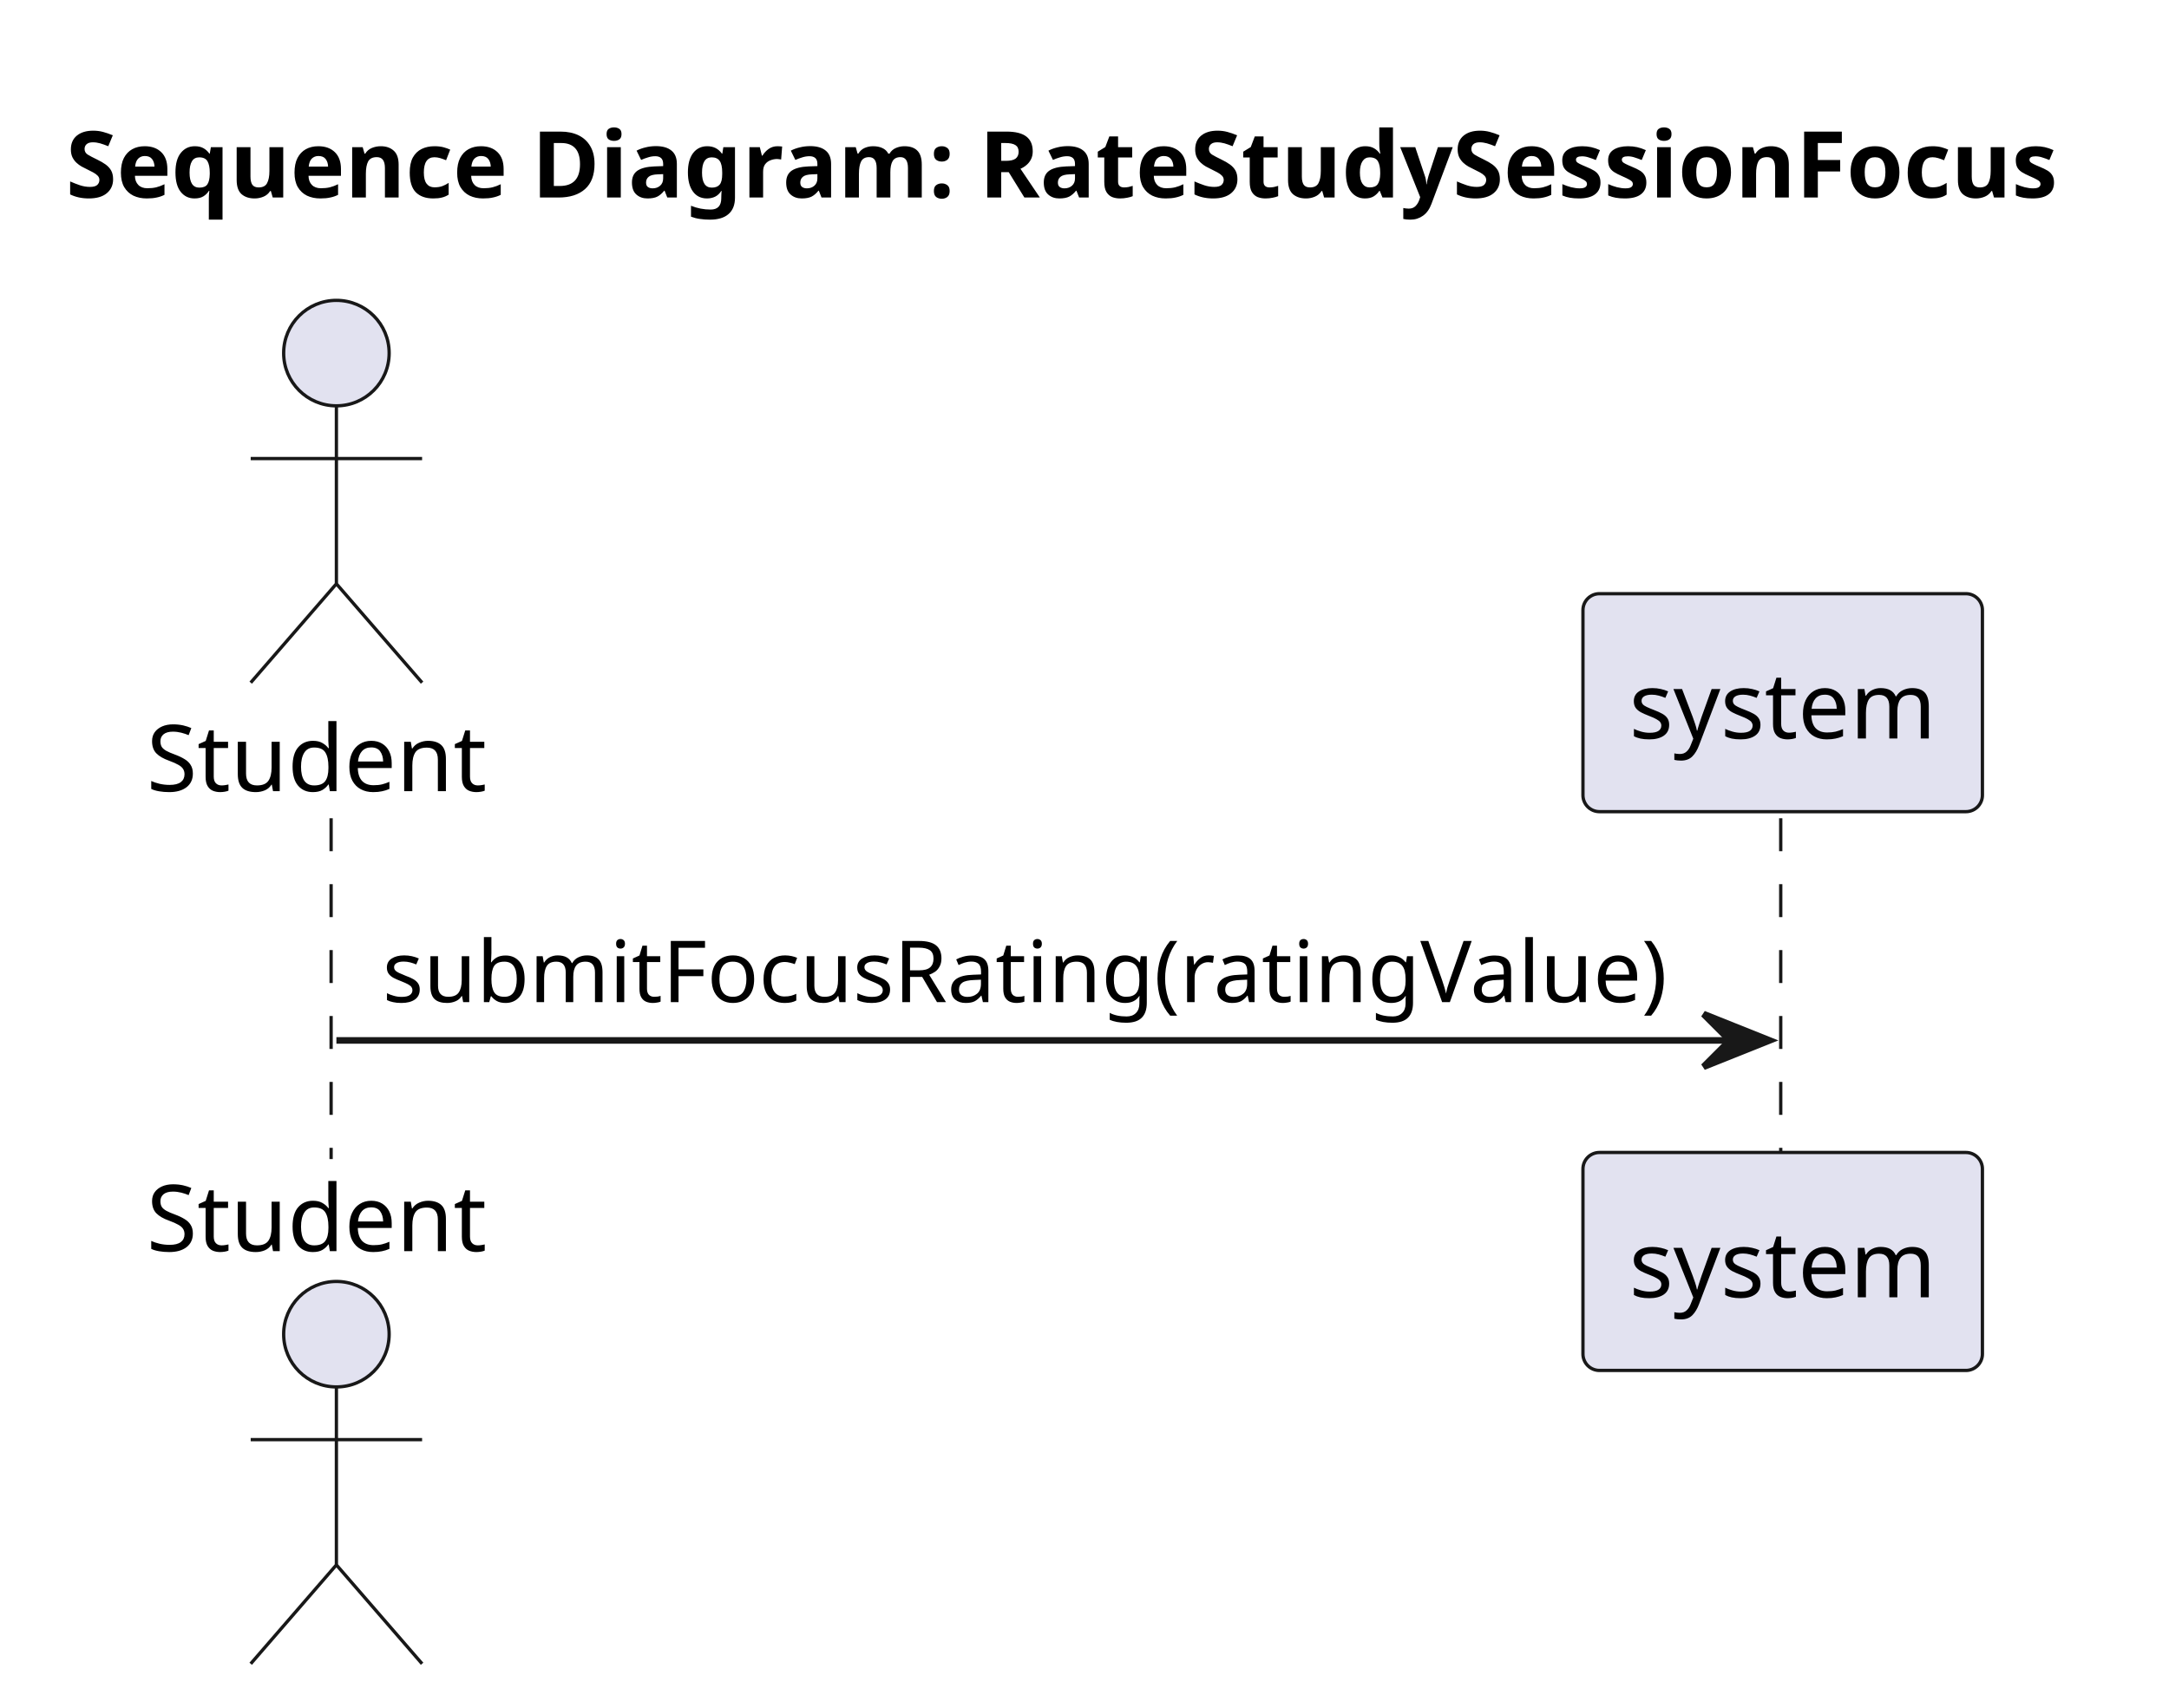
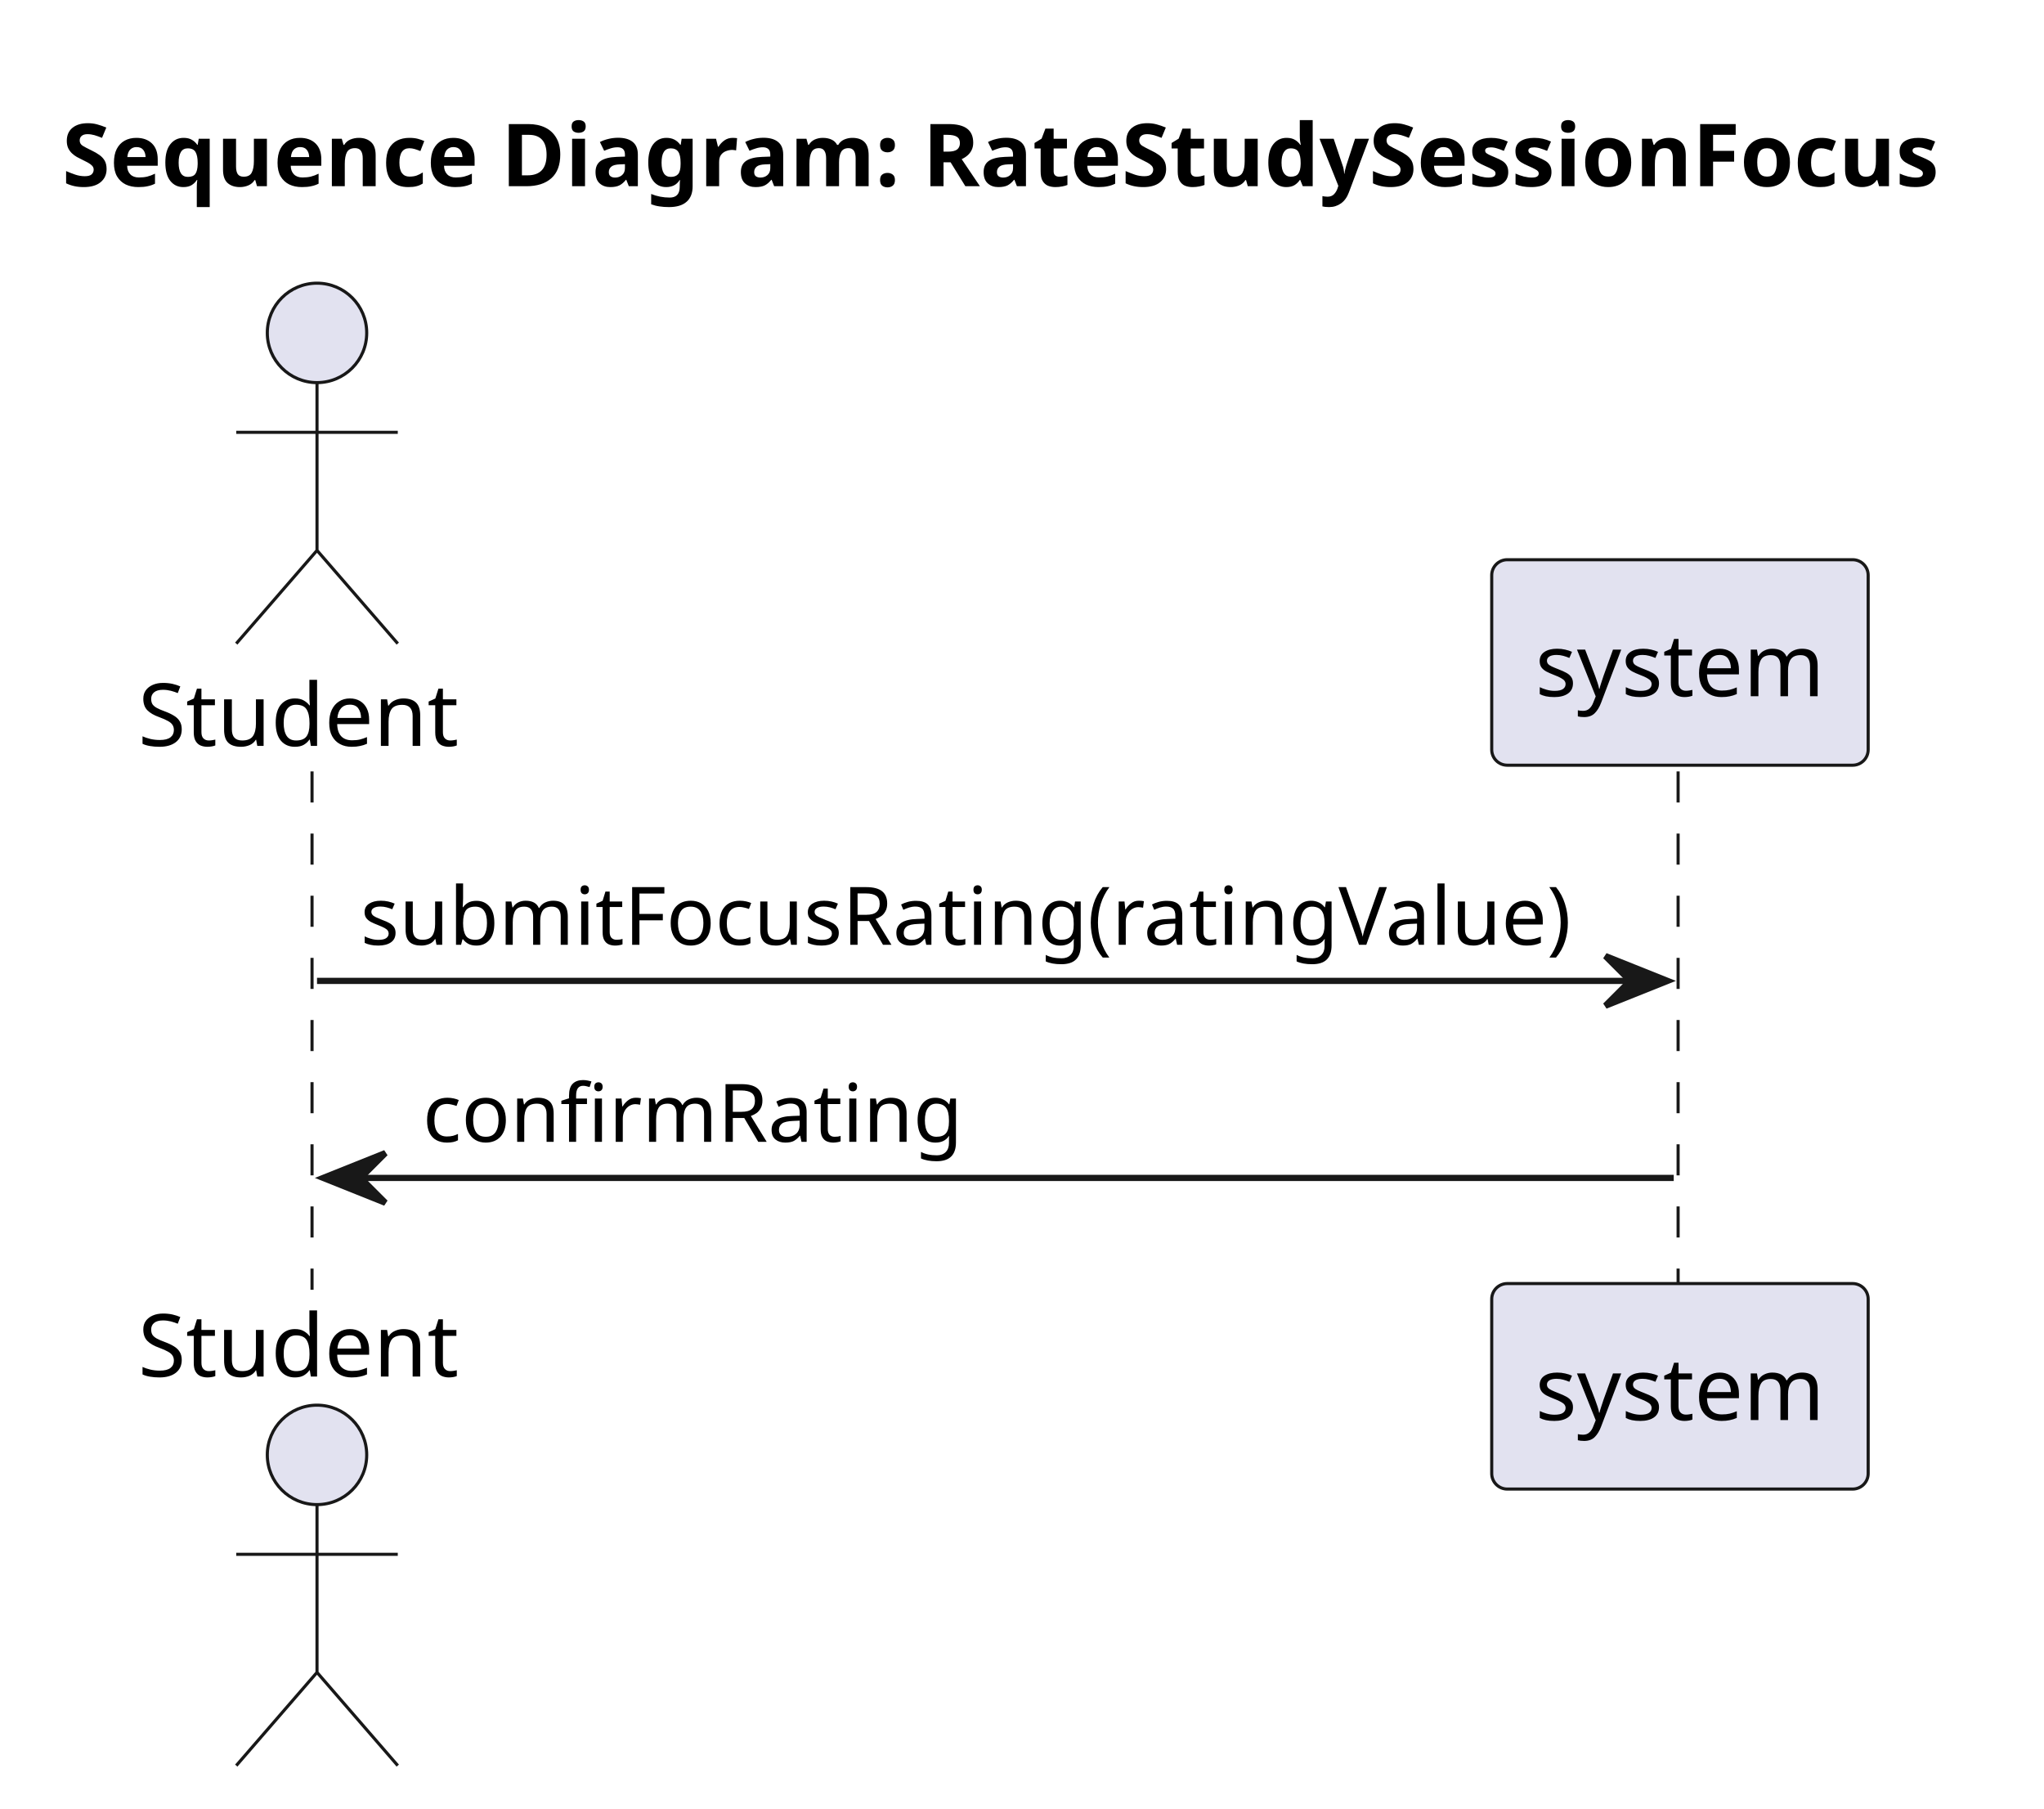
- <svg xmlns="http://www.w3.org/2000/svg" contentStyleType="text/css" data-diagram-type="SEQUENCE" height="259px" preserveAspectRatio="none" style="width:329px;height:259px;background:#FFFFFF;" version="1.1" viewBox="0 0 329 259" width="329px" zoomAndPan="magnify">
+ <svg xmlns="http://www.w3.org/2000/svg" contentStyleType="text/css" data-diagram-type="SEQUENCE" height="291px" preserveAspectRatio="none" style="width:329px;height:291px;background:#FFFFFF;" version="1.1" viewBox="0 0 329 291" width="329px" zoomAndPan="magnify">
  <defs />
  <g>
    <text fill="#000000" font-family="sans-serif" font-size="14" font-weight="bold" lengthAdjust="spacing" textLength="301.923" x="10" y="29.966">Sequence Diagram: RateStudySessionFocus</text>
    <g class="participant-lifeline" data-entity-uid="part1" data-qualified-name="Actor" id="part1-lifeline">
      <g>
-         <rect fill="#000000" fill-opacity="0" height="51.706" width="8" x="47.026" y="124.136" />
-         <line style="stroke:#181818;stroke-width:0.5;stroke-dasharray:5,5;" x1="50.224" x2="50.224" y1="124.136" y2="175.842" />
+         <rect fill="#000000" fill-opacity="0" height="83.412" width="8" x="47.026" y="124.136" />
+         <line style="stroke:#181818;stroke-width:0.5;stroke-dasharray:5,5;" x1="50.224" x2="50.224" y1="124.136" y2="207.548" />
      </g>
    </g>
    <g class="participant-lifeline" data-entity-uid="part2" data-qualified-name="System" id="part2-lifeline">
      <g>
-         <rect fill="#000000" fill-opacity="0" height="51.706" width="8" x="266.403" y="124.136" />
-         <line style="stroke:#181818;stroke-width:0.5;stroke-dasharray:5,5;" x1="270.107" x2="270.107" y1="124.136" y2="175.842" />
+         <rect fill="#000000" fill-opacity="0" height="83.412" width="8" x="266.403" y="124.136" />
+         <line style="stroke:#181818;stroke-width:0.5;stroke-dasharray:5,5;" x1="270.107" x2="270.107" y1="124.136" y2="207.548" />
      </g>
    </g>
    <g class="participant participant-head" data-entity-uid="part1" data-qualified-name="Actor" id="part1-head">
      <text fill="#000000" font-family="sans-serif" font-size="14" lengthAdjust="spacing" textLength="51.604" x="22.224" y="120.034">Student</text>
      <ellipse cx="51.026" cy="53.568" fill="#E2E2F0" rx="8" ry="8" style="stroke:#181818;stroke-width:0.5;" />
      <path d="M51.026,61.568 L51.026,88.568 M38.026,69.568 L64.026,69.568 M51.026,88.568 L38.026,103.568 M51.026,88.568 L64.026,103.568" fill="none" style="stroke:#181818;stroke-width:0.5;" />
    </g>
    <g class="participant participant-tail" data-entity-uid="part1" data-qualified-name="Actor" id="part1-tail">
-       <text fill="#000000" font-family="sans-serif" font-size="14" lengthAdjust="spacing" textLength="51.604" x="22.224" y="189.808">Student</text>
-       <ellipse cx="51.026" cy="202.41" fill="#E2E2F0" rx="8" ry="8" style="stroke:#181818;stroke-width:0.5;" />
-       <path d="M51.026,210.41 L51.026,237.41 M38.026,218.41 L64.026,218.41 M51.026,237.41 L38.026,252.41 M51.026,237.41 L64.026,252.41" fill="none" style="stroke:#181818;stroke-width:0.5;" />
+       <text fill="#000000" font-family="sans-serif" font-size="14" lengthAdjust="spacing" textLength="51.604" x="22.224" y="221.514">Student</text>
+       <ellipse cx="51.026" cy="234.116" fill="#E2E2F0" rx="8" ry="8" style="stroke:#181818;stroke-width:0.5;" />
+       <path d="M51.026,242.116 L51.026,269.116 M38.026,250.116 L64.026,250.116 M51.026,269.116 L38.026,284.116 M51.026,269.116 L64.026,284.116" fill="none" style="stroke:#181818;stroke-width:0.5;" />
    </g>
    <g class="participant participant-head" data-entity-uid="part2" data-qualified-name="System" id="part2-head">
      <rect fill="#E2E2F0" height="33.068" rx="2.5" ry="2.5" style="stroke:#181818;stroke-width:0.5;" width="60.592" x="240.107" y="90.068" />
      <text fill="#000000" font-family="sans-serif" font-size="14" lengthAdjust="spacing" textLength="46.592" x="247.107" y="112.034">system</text>
    </g>
    <g class="participant participant-tail" data-entity-uid="part2" data-qualified-name="System" id="part2-tail">
-       <rect fill="#E2E2F0" height="33.068" rx="2.5" ry="2.5" style="stroke:#181818;stroke-width:0.5;" width="60.592" x="240.107" y="174.842" />
-       <text fill="#000000" font-family="sans-serif" font-size="14" lengthAdjust="spacing" textLength="46.592" x="247.107" y="196.808">system</text>
+       <rect fill="#E2E2F0" height="33.068" rx="2.5" ry="2.5" style="stroke:#181818;stroke-width:0.5;" width="60.592" x="240.107" y="206.548" />
+       <text fill="#000000" font-family="sans-serif" font-size="14" lengthAdjust="spacing" textLength="46.592" x="247.107" y="228.514">system</text>
    </g>
    <g class="message" data-entity-1="part1" data-entity-2="part2" id="msg1">
      <polygon fill="#181818" points="258.403,153.842,268.403,157.842,258.403,161.842,262.403,157.842" style="stroke:#181818;stroke-width:1;" />
      <line style="stroke:#181818;stroke-width:1;" x1="51.026" x2="264.403" y1="157.842" y2="157.842" />
      <text fill="#000000" font-family="sans-serif" font-size="13" lengthAdjust="spacing" textLength="195.377" x="58.026" y="152.033">submitFocusRating(ratingValue)</text>
    </g>
+     <g class="message" data-entity-1="part2" data-entity-2="part1" id="msg2">
+       <polygon fill="#181818" points="62.026,185.548,52.026,189.548,62.026,193.548,58.026,189.548" style="stroke:#181818;stroke-width:1;" />
+       <line style="stroke:#181818;stroke-width:1;" x1="56.026" x2="269.403" y1="189.548" y2="189.548" />
+       <text fill="#000000" font-family="sans-serif" font-size="13" lengthAdjust="spacing" textLength="86.944" x="68.026" y="183.739">confirmRating</text>
+     </g>
  </g>
</svg>
